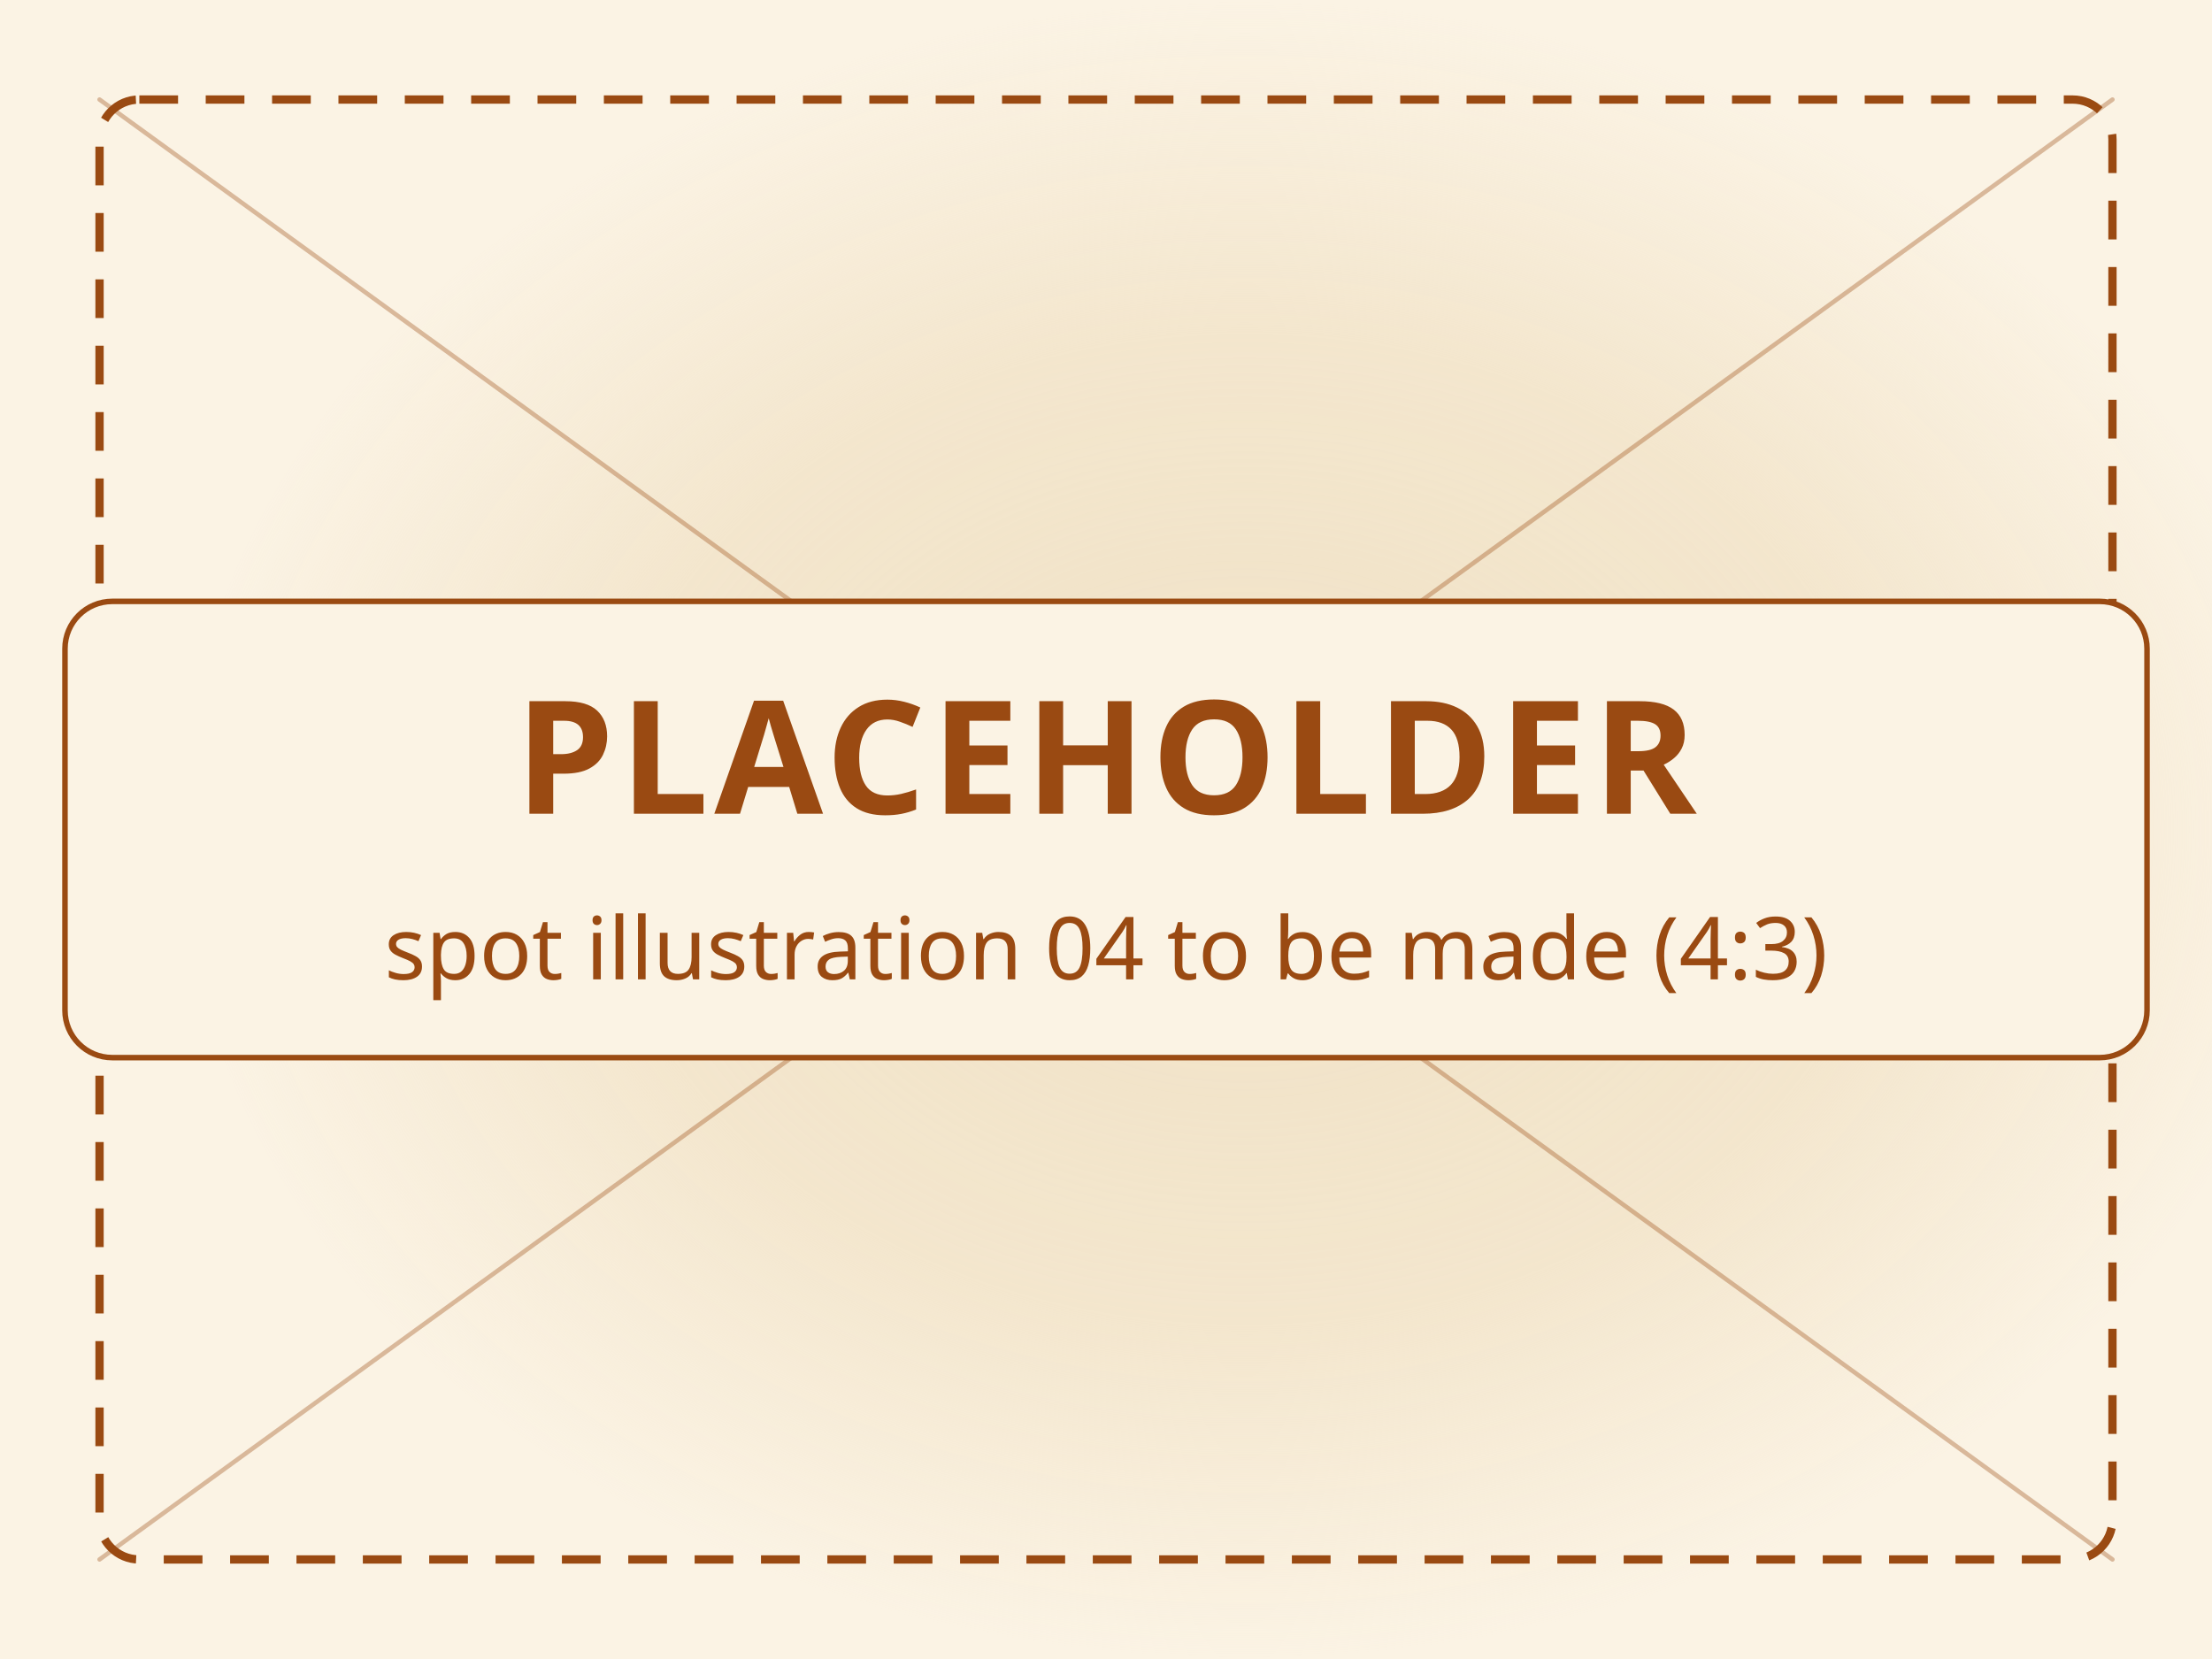
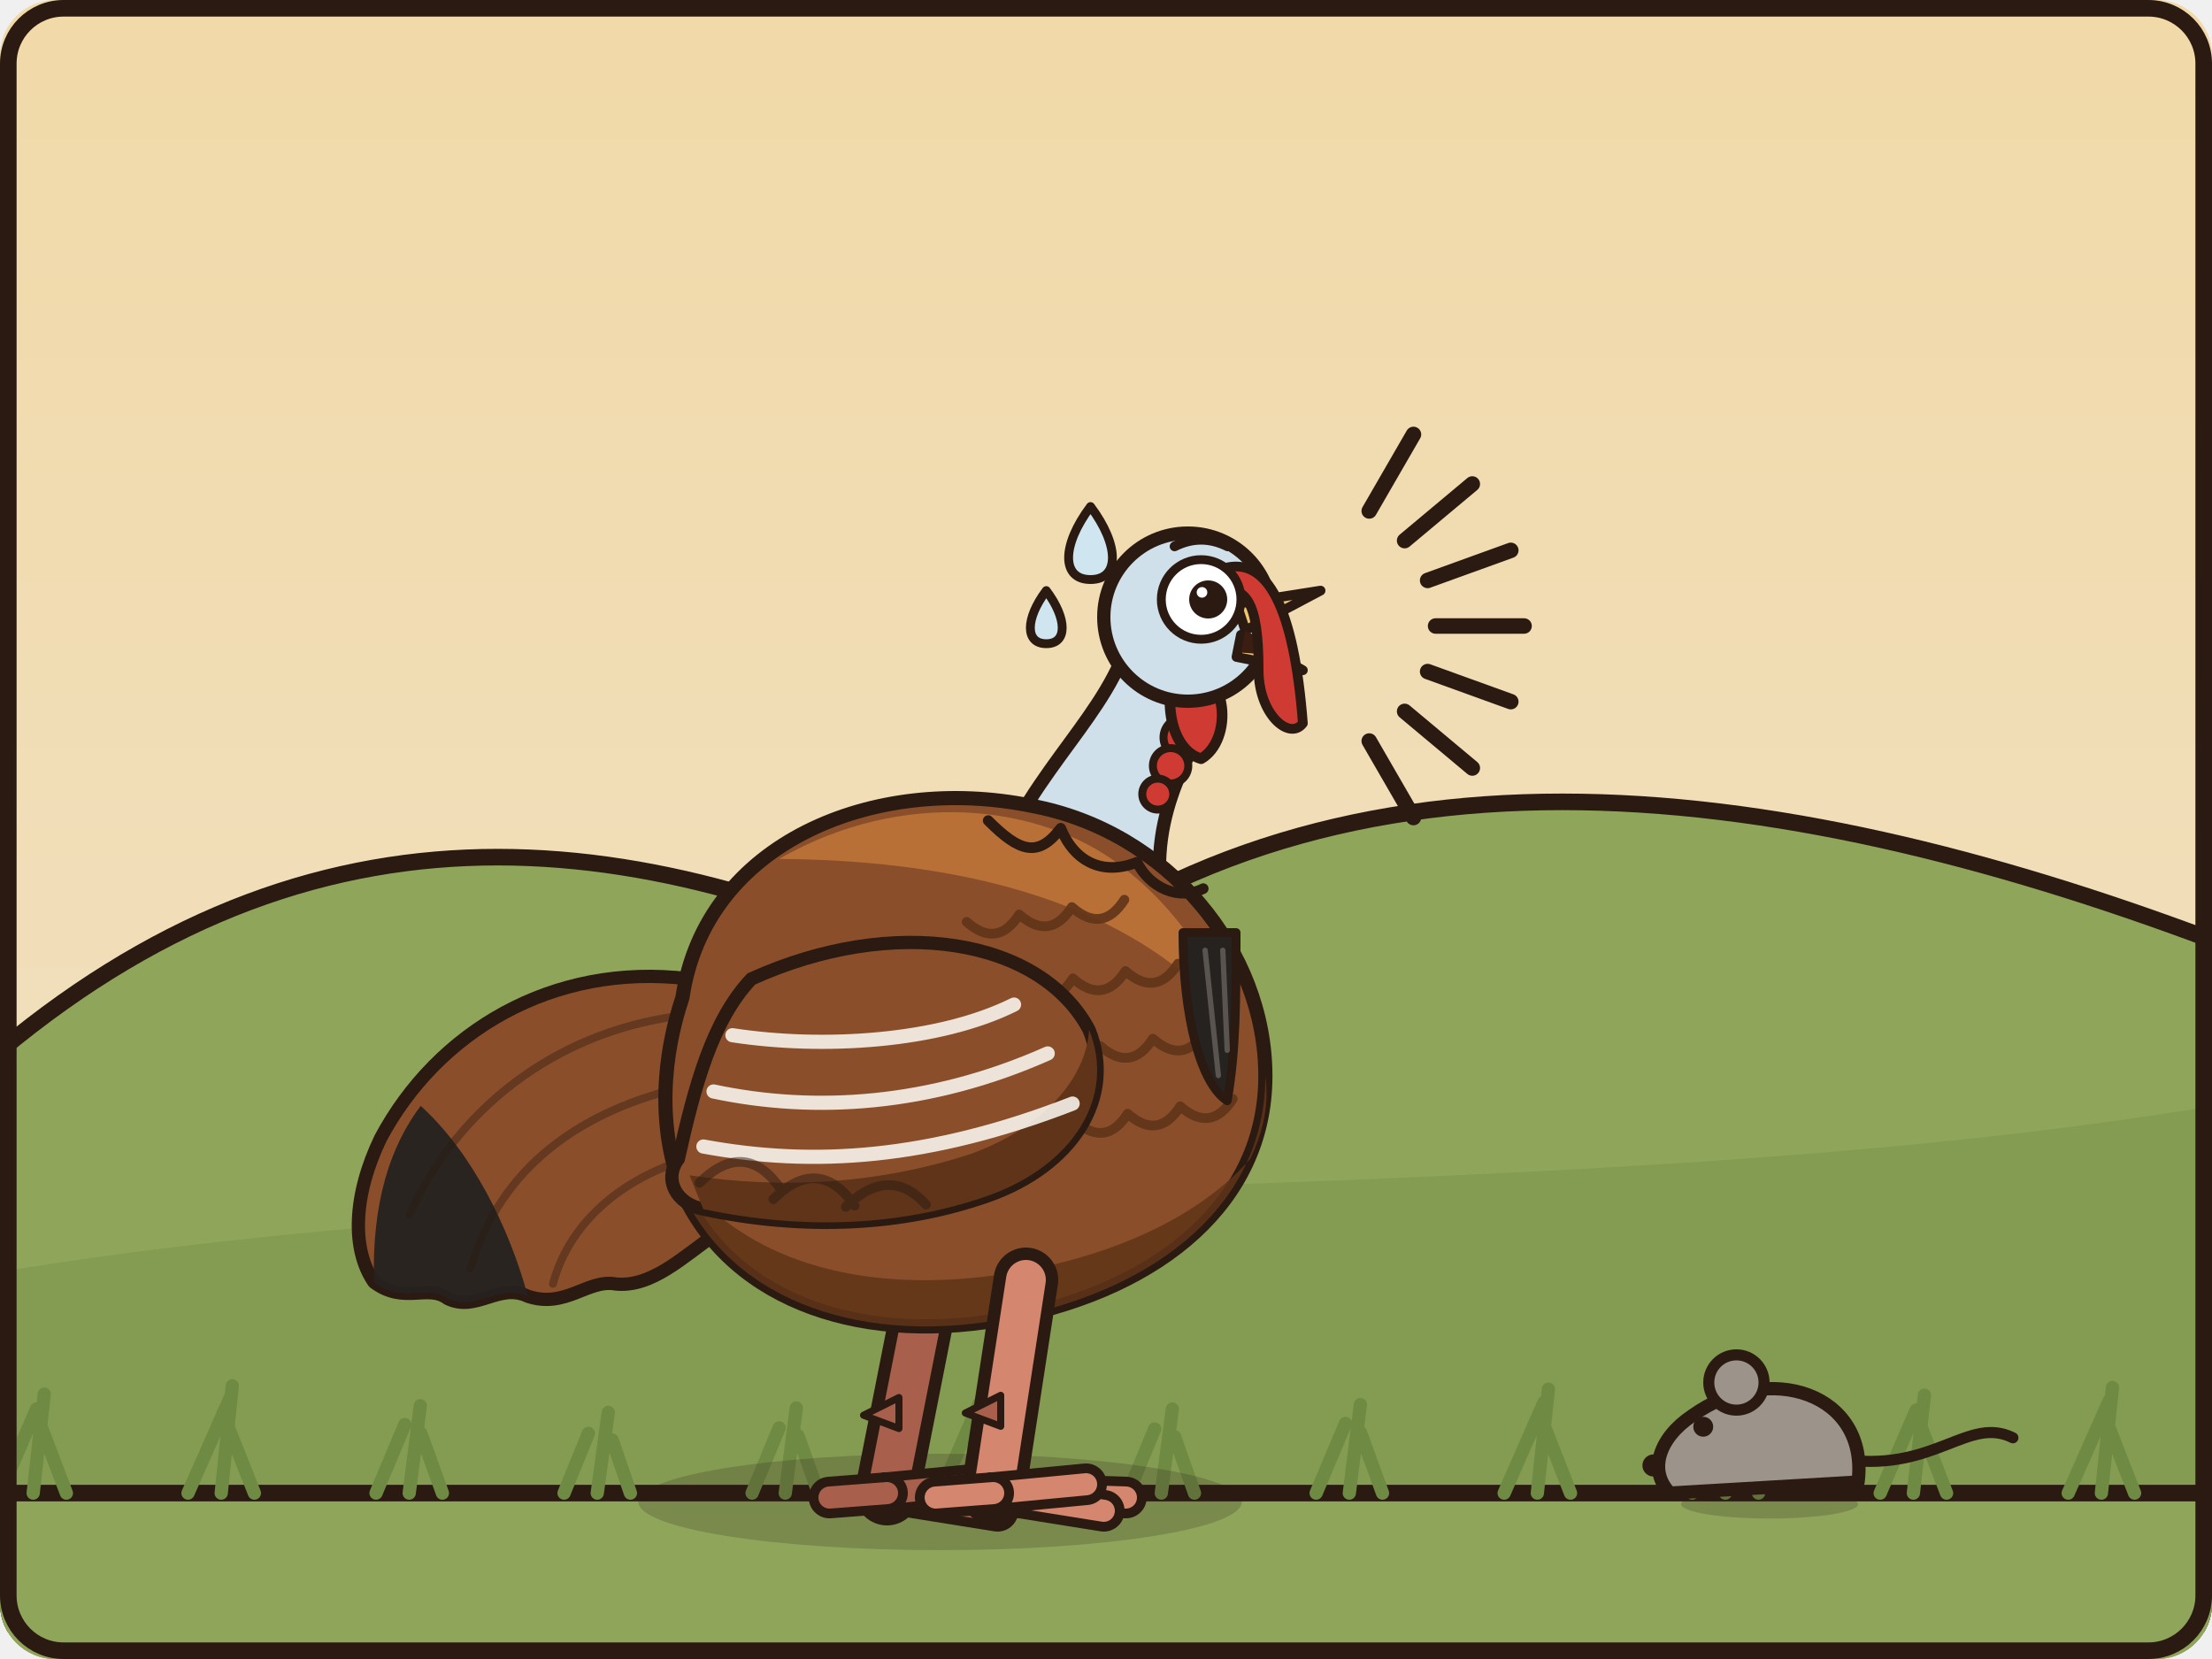
- <svg xmlns="http://www.w3.org/2000/svg" viewBox="0 0 800 600" role="img" aria-label="Placeholder spot art 04">
-   <rect x="0" y="0" width="800" height="600" fill="#fbf3e4" />
+ <svg xmlns="http://www.w3.org/2000/svg" viewBox="0 0 400 300" role="img" aria-label="Big Tom gobbles in fright at a tiny mouse">
  <defs>
-     <radialGradient id="phs04-glow" cx="50%" cy="50%" r="50%">
-       <stop offset="0" stop-color="#f1e2c6" />
-       <stop offset=".6" stop-color="#f1e2c6" stop-opacity=".75" />
-       <stop offset="1" stop-color="#f1e2c6" stop-opacity="0" />
-     </radialGradient>
+     <clipPath id="s4-c">
+       <rect width="400" height="300" rx="10" />
+     </clipPath>
  </defs>
-   <ellipse cx="450" cy="300" rx="384" ry="300" fill="url(#phs04-glow)" />
-   <rect x="36" y="36" width="728" height="528" rx="14.4" fill="none" stroke="#9a4a12" stroke-width="3" stroke-dasharray="14 10" />
-   <path d="M36 36L764 564M764 36L36 564" stroke="#9a4a12" stroke-width="1.6" fill="none" stroke-linecap="round" stroke-linejoin="round" opacity=".35" />
-   <rect x="23.5" y="217.5" width="753" height="165" rx="17.1" fill="#fbf3e4" stroke="#9a4a12" stroke-width="2" />
-   <text x="400" y="294.3" text-anchor="middle" font-family="Alegreya Sans, sans-serif" font-weight="700" font-size="57" letter-spacing="2" fill="#9a4a12">PLACEHOLDER</text>
-   <text x="400" y="354.2" text-anchor="middle" font-family="Alegreya Sans, sans-serif" font-size="31.4" fill="#9a4a12">spot illustration 04 to be made (4:3)</text>
+   <g clip-path="url(#s4-c)">
+     <defs>
+       <linearGradient id="s4-sky" x1="0" y1="0" x2="0" y2="1">
+         <stop offset="0" stop-color="#f1d9a8" />
+         <stop offset="1" stop-color="#f1e2c6" />
+       </linearGradient>
+     </defs>
+     <rect width="400" height="300" fill="url(#s4-sky)" />
+     <path d="M0 190C60 140 120 150 180 180C240 130 320 140 400 170V590H0Z" fill="#8fa65a" stroke="#2a1a12" stroke-width="3" stroke-linejoin="round" stroke-linecap="round" />
+     <path d="M0 230C120 210 280 220 400 200V590H0Z" fill="#6f8a43" opacity=".35" />
+     <rect x="0" y="270" width="400" height="30" fill="#8fa65a" />
+     <path d="M0 270H400" fill="none" stroke="#2a1a12" stroke-width="3" stroke-linecap="round" stroke-linejoin="round" />
+     <path d="M0 270l6.6 -15.2M6 270l2 -17.9M12 270l-4.9 -12.9M34 270l7.6 -17.2M40 270l2 -19.4M46 270l-5.7 -14.4M68 270l5.2 -12.4M74 270l2 -15.8M80 270l-3.9 -10.8M102 270l4.4 -10.8M108 270l2 -14.6M114 270l-3.3 -9.6M136 270l4.9 -11.8M142 270l2 -15.4M148 270l-3.7 -10.4M170 270l7 -16.1M176 270l2 -18.6M182 270l-5.3 -13.6M204 270l4.8 -11.6M210 270l2 -15.2M216 270l-3.6 -10.2M238 270l5.3 -12.6M244 270l2 -16M250 270l-4 -11M272 270l7.2 -16.4M278 270l2 -18.8M284 270l-5.4 -13.8M306 270l5.4 -12.7M312 270l2 -16M318 270l-4 -11M340 270l6.5 -15M346 270l2 -17.7M352 270l-4.9 -12.7M374 270l7.4 -16.7M380 270l2 -19.1M386 270l-5.5 -14.1" fill="none" stroke="#6f8a43" stroke-width="2.4" stroke-linecap="round" stroke-linejoin="round" />
+     <g transform="translate(170 270) scale(0.8 0.8)">
+       <ellipse cx="0" cy="2" rx="68.2" ry="10.9" fill="#2a1a12" opacity="0.2" />
+       <path d="M-2.7 -47.1L-12 0" fill="none" stroke="#2a1a12" stroke-width="14.6" stroke-linecap="round" stroke-linejoin="round" />
+       <path d="M-2.7 -47.1L-12 0" fill="none" stroke="#a8604c" stroke-width="9" stroke-linecap="round" stroke-linejoin="round" />
+       <path d="M-12 0L18 1" fill="none" stroke="#2a1a12" stroke-width="9.4" stroke-linecap="round" stroke-linejoin="round" />
+       <path d="M-12 0L18 1" fill="none" stroke="#a8604c" stroke-width="5" stroke-linecap="round" stroke-linejoin="round" />
+       <path d="M-12 0L13 4" fill="none" stroke="#2a1a12" stroke-width="9.4" stroke-linecap="round" stroke-linejoin="round" />
+       <path d="M-12 0L13 4" fill="none" stroke="#a8604c" stroke-width="5" stroke-linecap="round" stroke-linejoin="round" />
+       <path d="M-12 0L9 -2" fill="none" stroke="#2a1a12" stroke-width="9.4" stroke-linecap="round" stroke-linejoin="round" />
+       <path d="M-12 0L9 -2" fill="none" stroke="#a8604c" stroke-width="5" stroke-linecap="round" stroke-linejoin="round" />
+       <path d="M-12 0L-25 1" fill="none" stroke="#2a1a12" stroke-width="9.4" stroke-linecap="round" stroke-linejoin="round" />
+       <path d="M-12 0L-25 1" fill="none" stroke="#a8604c" stroke-width="5" stroke-linecap="round" stroke-linejoin="round" />
+       <path d="M-9.3 -21.6L-17.3 -17.6L-9.3 -14.6Z" fill="#a8604c" stroke="#2a1a12" stroke-width="1.6" stroke-linejoin="round" stroke-linecap="round" />
+       <g transform="translate(0 0) rotate(-8 0 -100)">
+         <path d="M-54 -124C-84 -132 -112 -120 -128 -98C-136 -86 -138 -74 -134 -66C-128 -60 -122 -64 -118 -60C-112 -56 -106 -62 -100 -58C-92 -54 -86 -60 -80 -58C-72 -56 -64 -62 -56 -66Z" fill="#8a4f2a" stroke="#2a1a12" stroke-width="3" stroke-linejoin="round" stroke-linecap="round" />
+         <path d="M-118 -104C-126 -96 -132 -84 -134 -66C-128 -60 -122 -64 -118 -60C-112 -56 -106 -62 -100 -58C-102 -74 -108 -92 -118 -104Z" fill="#26221f" opacity=".95" />
+         <path d="M-58 -116C-86 -116 -110 -102 -124 -80M-58 -100C-82 -98 -102 -88 -112 -66M-58 -84C-74 -82 -88 -74 -94 -60" fill="none" stroke="#2a1a12" stroke-width="1.8" stroke-linecap="round" stroke-linejoin="round" opacity=".4" />
+       </g>
+       <path d="M11.8 -140.6C21.8 -164.6 38 -176 43 -194L64 -186C60 -170 47.8 -158.6 49.8 -136.6Z" fill="#cfe0ea" stroke="#2a1a12" stroke-width="3" stroke-linejoin="round" stroke-linecap="round" />
+       <circle cx="58" cy="-177.2" r="5" fill="#cf3b32" stroke="#2a1a12" stroke-width="1.8" />
+       <circle cx="55" cy="-170.8" r="4.5" fill="#cf3b32" stroke="#2a1a12" stroke-width="1.8" />
+       <circle cx="52.1" cy="-164.4" r="4" fill="#cf3b32" stroke="#2a1a12" stroke-width="1.8" />
+       <circle cx="49.2" cy="-158" r="3.5" fill="#cf3b32" stroke="#2a1a12" stroke-width="1.8" />
+       <g transform="translate(0 0) rotate(-8 0 -100)">
+         <path d="M-56 -120C-46 -154 -6 -164 28 -152C58 -142 76 -112 72 -84C68 -56 42 -40 8 -38C-26 -36 -54 -50 -62 -76C-66 -92 -62 -108 -56 -120Z" fill="#8a4f2a" stroke="#2a1a12" stroke-width="3.2" stroke-linejoin="round" stroke-linecap="round" />
+         <path d="M-62 -76C-54 -50 -26 -36 8 -38C42 -40 68 -56 72 -84C72 -78 70 -72 66 -66C52 -54 30 -48 6 -48C-24 -48 -46 -58 -58 -74C-60 -75 -61 -76 -62 -76Z" fill="#5f3418" opacity=".85" />
+         <path d="M-30 -148C0 -160 30 -152 46 -136C58 -124 64 -110 66 -98C52 -120 24 -140 -30 -148Z" fill="#c0763a" opacity=".85" />
+         <path d="M10 -128Q16 -121 22 -128M22 -128Q28 -121 34 -128M34 -128Q40 -121 46 -128M20 -112Q26 -105 32 -112M32 -112Q38 -105 44 -112M44 -112Q50 -105 56 -112M24 -96Q30 -89 36 -96M36 -96Q42 -89 48 -96M48 -96Q54 -89 60 -96M16 -80Q22 -73 28 -80M28 -80Q34 -73 40 -80M40 -80Q46 -73 52 -80M52 -80Q58 -73 64 -80M-36 -70Q-30 -63 -24 -70M-24 -70Q-18 -63 -12 -70M-12 -70Q-6 -63 0 -70M0 -70Q6 -63 12 -70" fill="none" stroke="#5f3418" stroke-width="2.2" stroke-linecap="round" stroke-linejoin="round" opacity=".9" />
+         <path d="M18 -150C24 -142 28 -140 34 -146C36 -138 42 -134 50 -136C52 -130 58 -126 64 -128" fill="none" stroke="#2a1a12" stroke-width="2.4" stroke-linecap="round" stroke-linejoin="round" />
+         <path d="M-40 -122C-6 -132 26 -122 34 -100C38 -84 26 -70 6 -66C-14 -62 -36 -64 -58 -72C-64 -74 -66 -80 -62 -84C-56 -100 -50 -114 -40 -122Z" fill="#8a4f2a" stroke="#2a1a12" stroke-width="3" stroke-linejoin="round" stroke-linecap="round" />
+         <path d="M-58 -72C-36 -64 -14 -62 6 -66C26 -70 38 -84 34 -100C32 -90 22 -80 4 -76C-18 -72 -40 -74 -60 -80Z" fill="#5f3418" />
+         <path d="M-52 -98C-30 -90 -4 -88 24 -96M-56 -86C-32 -78 -6 -76 28 -84M-46 -110C-26 -104 0 -102 18 -108" fill="none" stroke="#fffdf7" stroke-width="3.2" stroke-linecap="round" stroke-linejoin="round" opacity=".85" />
+         <path d="M-58 -78C-50 -84 -44 -82 -40 -74M-42 -72C-34 -78 -28 -76 -24 -68M-26 -68C-18 -74 -12 -72 -8 -66" fill="none" stroke="#2a1a12" stroke-width="2.2" stroke-linecap="round" stroke-linejoin="round" opacity=".5" />
+       </g>
+       <path d="M54.9 -126.7C54.9 -107.7 58.9 -92.5 64.9 -88.7C66.9 -100.1 66.9 -111.5 66.9 -126.7Z" fill="#26221f" stroke="#2a1a12" stroke-width="2" stroke-linejoin="round" stroke-linecap="round" />
+       <path d="M59.9 -122.7L62.9 -94.4M63.9 -122.7L64.9 -100.1" fill="none" stroke="#5a5450" stroke-width="1.2" stroke-linecap="round" stroke-linejoin="round" />
+       <path d="M19.4 -48.2L12 0" fill="none" stroke="#2a1a12" stroke-width="14.6" stroke-linecap="round" stroke-linejoin="round" />
+       <path d="M19.4 -48.2L12 0" fill="none" stroke="#d4866e" stroke-width="9" stroke-linecap="round" stroke-linejoin="round" />
+       <path d="M12 0L42 1" fill="none" stroke="#2a1a12" stroke-width="9.4" stroke-linecap="round" stroke-linejoin="round" />
+       <path d="M12 0L42 1" fill="none" stroke="#d4866e" stroke-width="5" stroke-linecap="round" stroke-linejoin="round" />
+       <path d="M12 0L37 4" fill="none" stroke="#2a1a12" stroke-width="9.4" stroke-linecap="round" stroke-linejoin="round" />
+       <path d="M12 0L37 4" fill="none" stroke="#d4866e" stroke-width="5" stroke-linecap="round" stroke-linejoin="round" />
+       <path d="M12 0L33 -2" fill="none" stroke="#2a1a12" stroke-width="9.4" stroke-linecap="round" stroke-linejoin="round" />
+       <path d="M12 0L33 -2" fill="none" stroke="#d4866e" stroke-width="5" stroke-linecap="round" stroke-linejoin="round" />
+       <path d="M12 0L-1 1" fill="none" stroke="#2a1a12" stroke-width="9.4" stroke-linecap="round" stroke-linejoin="round" />
+       <path d="M12 0L-1 1" fill="none" stroke="#d4866e" stroke-width="5" stroke-linecap="round" stroke-linejoin="round" />
+       <path d="M13.7 -22.1L5.7 -18.1L13.7 -15.1Z" fill="#a8604c" stroke="#2a1a12" stroke-width="1.6" stroke-linejoin="round" stroke-linecap="round" />
+       <path d="M54 -188C66 -186 66 -170 59 -166C52 -168 50 -180 54 -188Z" fill="#cf3b32" stroke="#2a1a12" stroke-width="2.4" stroke-linejoin="round" stroke-linecap="round" />
+       <circle cx="56" cy="-198" r="19" fill="#cfe0ea" stroke="#2a1a12" stroke-width="3" />
+       <path d="M67 -201L86 -204L69 -195Z" fill="#efc66f" stroke="#2a1a12" stroke-width="2.2" stroke-linejoin="round" stroke-linecap="round" />
+       <path d="M68 -194L82 -186L67 -189Z" fill="#efc66f" stroke="#2a1a12" stroke-width="2.2" stroke-linejoin="round" stroke-linecap="round" />
+       <path d="M69 -195L80 -189L68 -190Z" fill="#3b1d12" />
+       <path d="M64 -209C74 -212 80 -200 82 -174C79 -170 72 -176 72 -186C72 -202 69 -205 63 -204Z" fill="#cf3b32" stroke="#2a1a12" stroke-width="2.2" stroke-linejoin="round" stroke-linecap="round" />
+       <circle cx="59" cy="-202" r="9" fill="#fff" stroke="#2a1a12" stroke-width="2" />
+       <circle cx="60.6" cy="-202" r="4.3" fill="#2a1a12" />
+       <circle cx="59.2" cy="-203.6" r="1.2" fill="#fff" />
+       <path d="M53 -214Q59 -217 65 -214" fill="none" stroke="#2a1a12" stroke-width="2.2" stroke-linecap="round" stroke-linejoin="round" />
+       <path d="M34 -223C40.6 -214.2 40.6 -206.5 34 -206.5C27.4 -206.5 27.4 -214.2 34 -223Z" fill="#cfe6f0" stroke="#2a1a12" stroke-width="2" stroke-linejoin="round" stroke-linecap="round" />
+       <path d="M24 -204C28.8 -197.6 28.8 -192 24 -192C19.2 -192 19.2 -197.6 24 -204Z" fill="#cfe6f0" stroke="#2a1a12" stroke-width="2" stroke-linejoin="round" stroke-linecap="round" />
+       <path d="M97 -222L107 -239.3M105 -215.3L120.3 -228.1M110.2 -206.3L129 -213.1M112 -196L132 -196M110.2 -185.7L129 -178.9M105 -176.7L120.3 -163.9M97 -170L107 -152.7" fill="none" stroke="#2a1a12" stroke-width="3.5" stroke-linecap="round" stroke-linejoin="round" />
+     </g>
+     <g transform="translate(320 270) scale(-1 1)">
+       <ellipse cx="0" cy="2" rx="16" ry="2.6" fill="#2a1a12" opacity="0.2" />
+       <path d="M-14 -6C-30 -4 -36 -14 -44 -10" fill="none" stroke="#2a1a12" stroke-width="2" stroke-linecap="round" stroke-linejoin="round" />
+       <path d="M-16 -2C-18 -18 0 -24 14 -14C20 -10 22 -4 18 0Z" fill="#9c948a" stroke="#2a1a12" stroke-width="2.4" stroke-linejoin="round" stroke-linecap="round" />
+       <circle cx="6" cy="-20" r="5" fill="#9c948a" stroke="#2a1a12" stroke-width="2" />
+       <circle cx="12" cy="-12" r="1.8" fill="#2a1a12" />
+       <circle cx="21" cy="-5" r="2" fill="#2a1a12" />
+     </g>
+   </g>
+   <rect x="1.5" y="1.5" width="397" height="297" fill="none" stroke="#2a1a12" stroke-width="3" rx="10" />
</svg>
